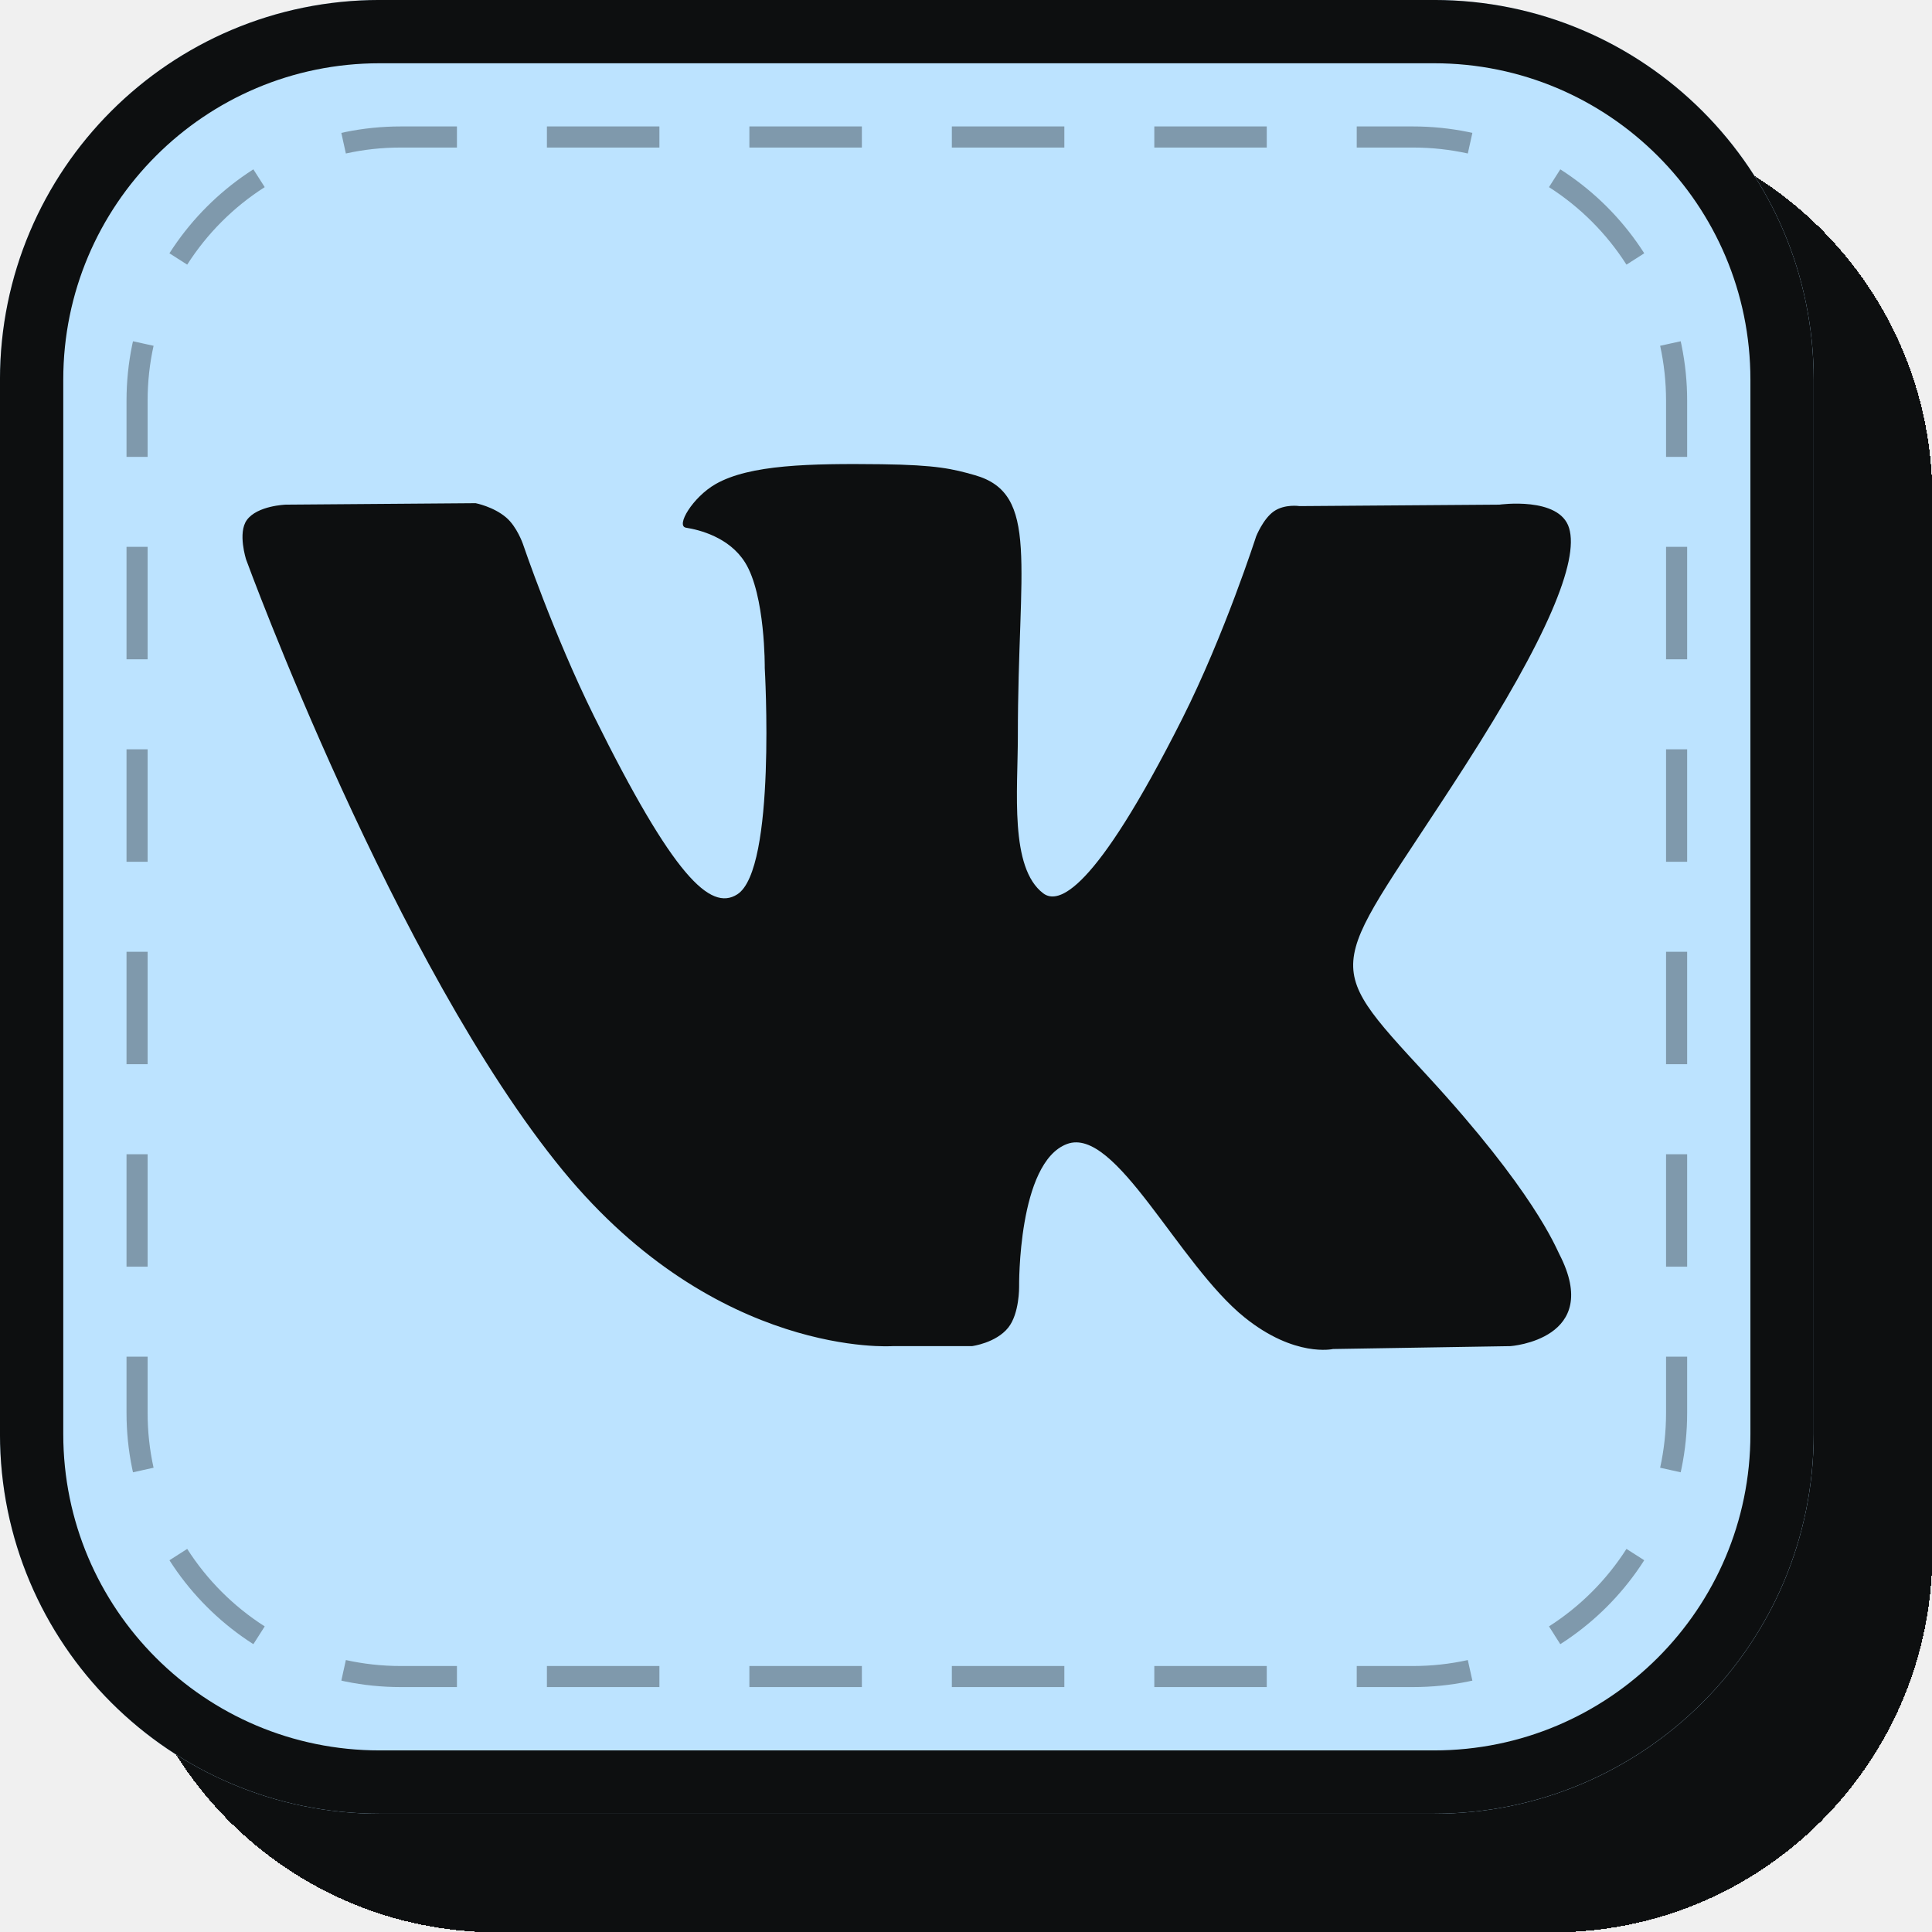
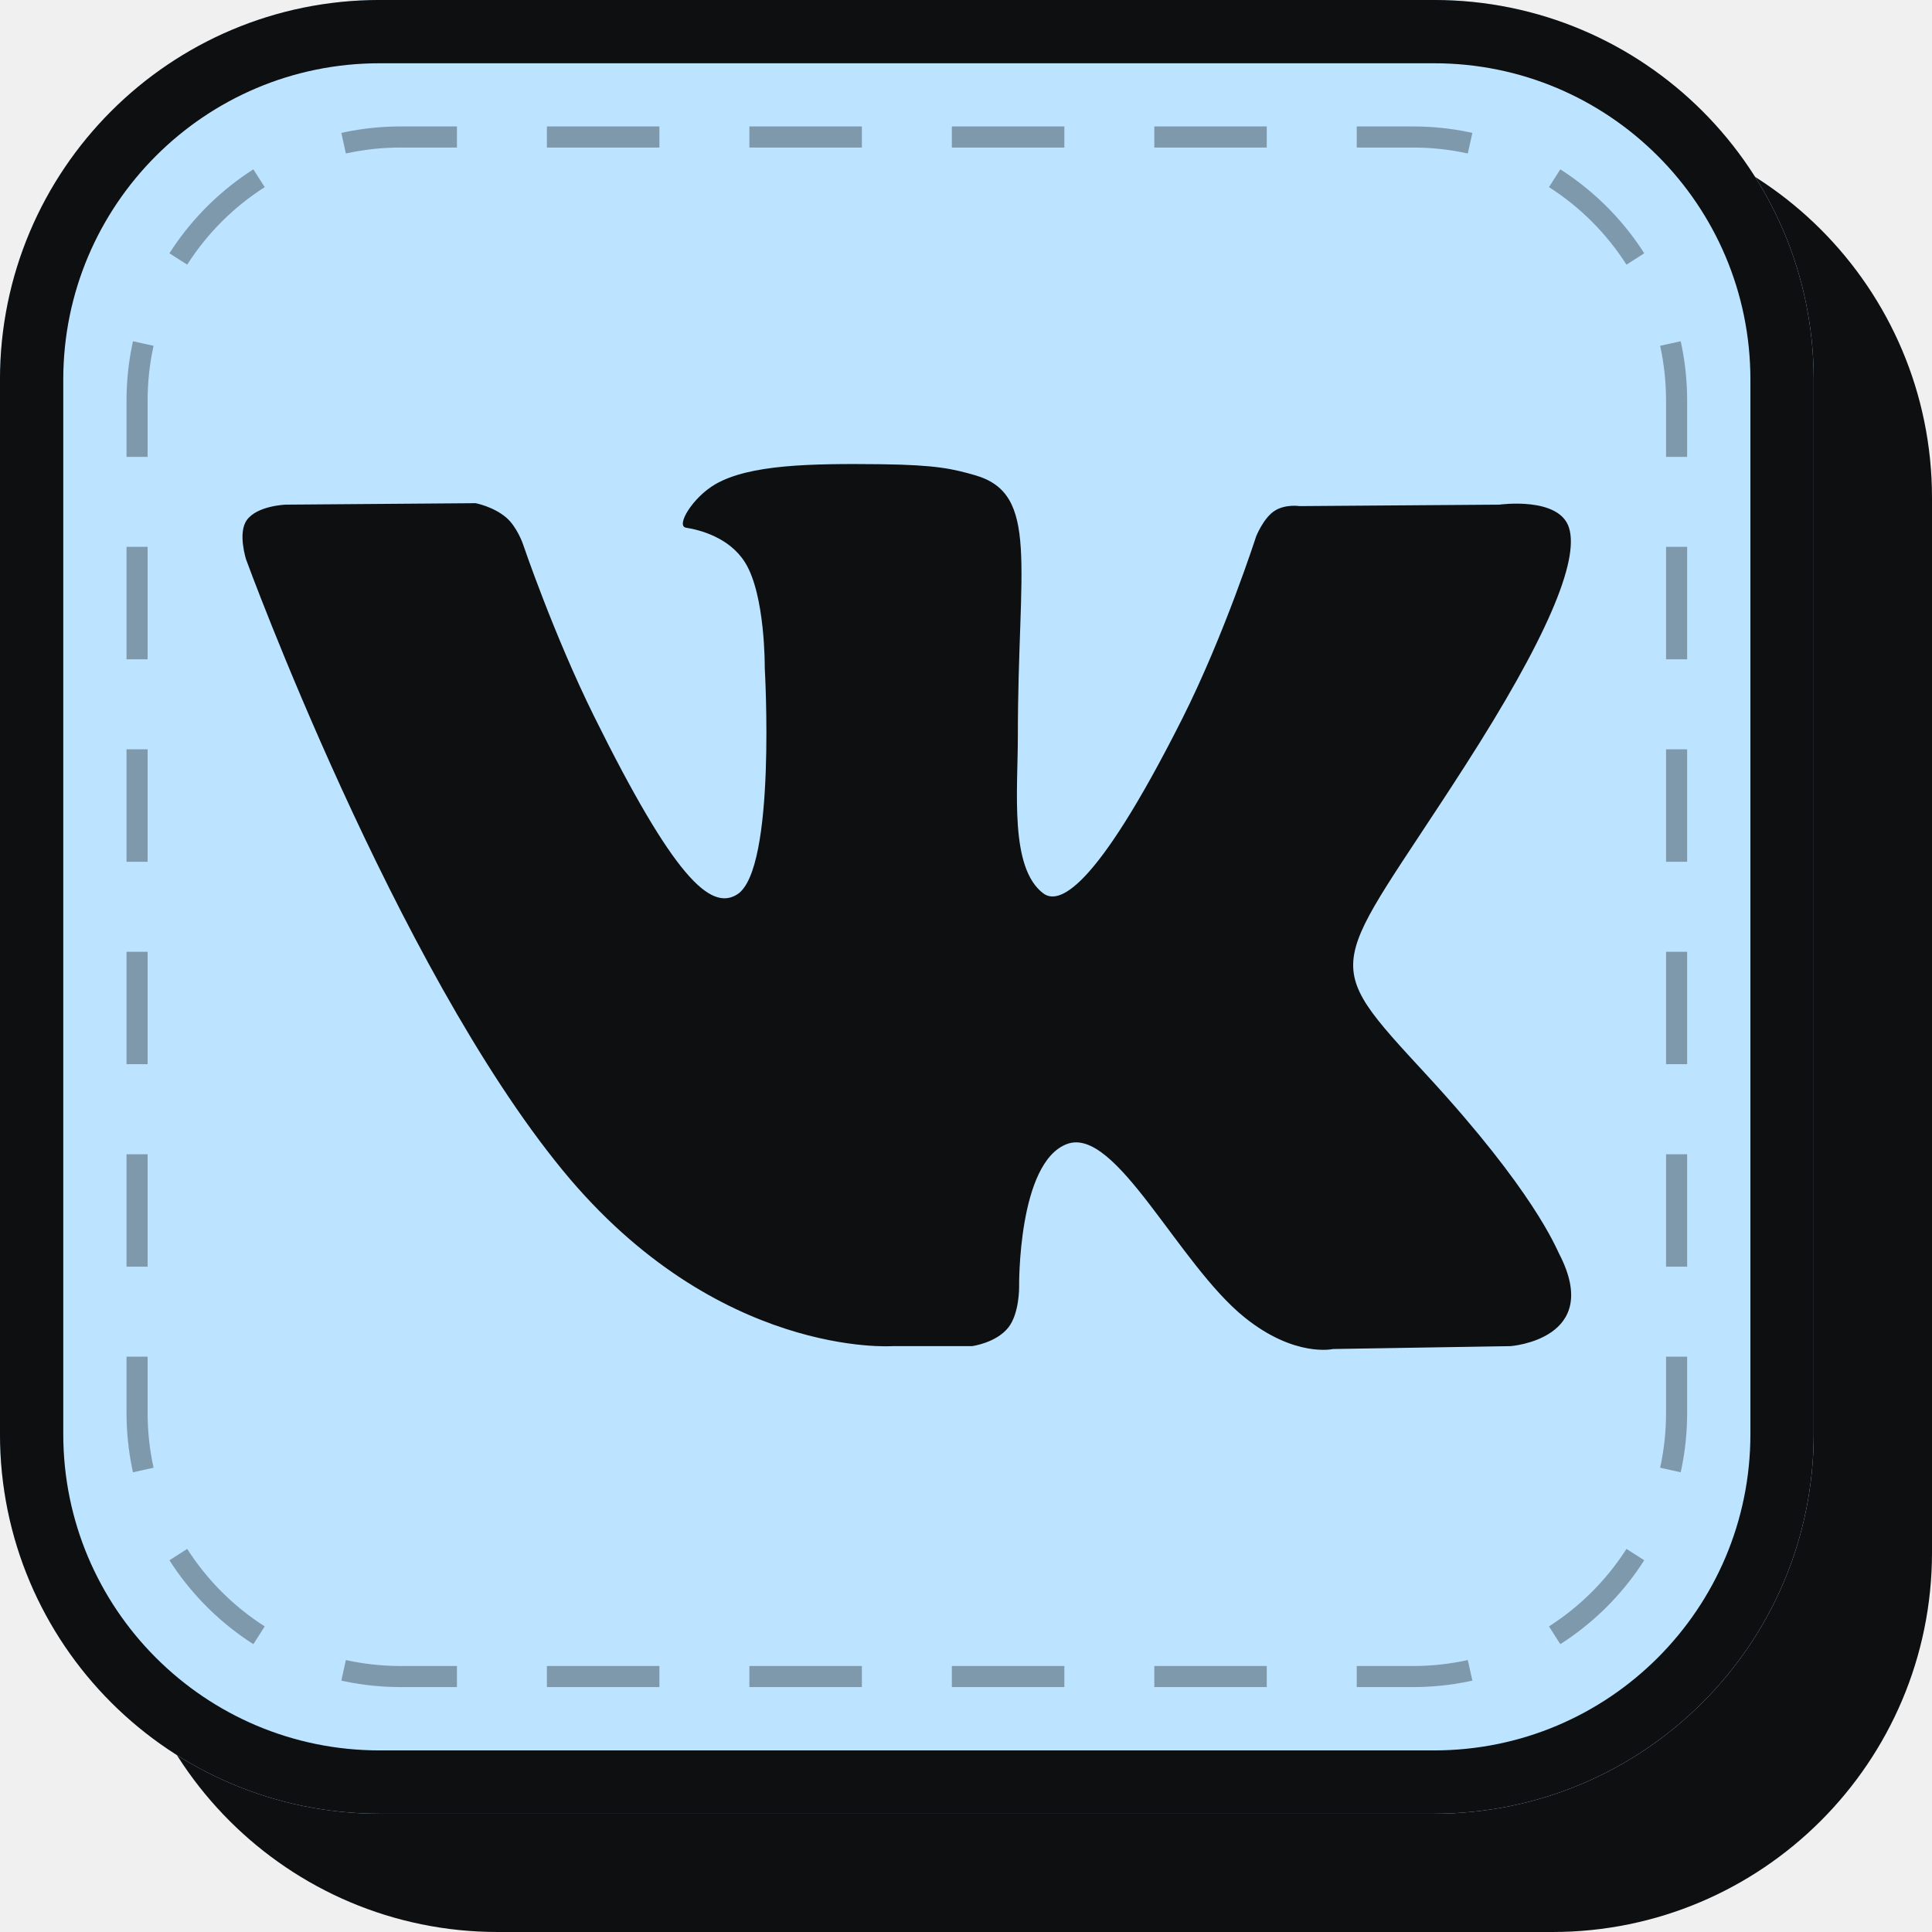
<svg xmlns="http://www.w3.org/2000/svg" preserveAspectRatio="none" overflow="visible" style="display: block;" width="49" height="49" viewBox="0 0 49 49" fill="none">
-   <g id="Social" filter="url(#filter0_d_0_33)">
+   <g id="Social">
+     <rect x="3" y="3" width="46" height="46" rx="9.628" fill="#0D0F10" />
    <rect width="46" height="46" rx="9.628" fill="#BCE3FF" />
    <rect x="0.802" y="0.802" width="44.395" height="44.395" rx="8.826" stroke="#0D0F10" stroke-width="1.605" />
    <mask id="stroke0_0_33" fill="white">
      <path d="M3.209 10.161C3.209 6.32 6.322 3.207 10.162 3.207H35.837C39.677 3.207 42.79 6.32 42.79 10.161V35.835C42.79 39.675 39.677 42.788 35.837 42.788H10.162C6.322 42.788 3.209 39.675 3.209 35.835V10.161Z" />
    </mask>
    <path id="stitch" opacity="0.35" d="M10.162 42.788V42.521C9.665 42.521 9.18 42.467 8.714 42.364L8.657 42.625L8.599 42.886C9.103 42.997 9.626 43.056 10.162 43.056V42.788ZM6.426 41.7L6.57 41.475C5.748 40.95 5.048 40.25 4.523 39.428L4.297 39.572L4.072 39.715C4.639 40.603 5.394 41.359 6.282 41.926L6.426 41.7ZM3.372 37.341L3.634 37.283C3.531 36.817 3.476 36.332 3.476 35.835H3.209H2.942C2.942 36.371 3 36.895 3.111 37.398L3.372 37.341ZM3.209 35.835H3.476V34.409H3.209H2.942V35.835H3.209ZM3.209 32.126H3.476V29.274H3.209H2.942V32.126H3.209ZM3.209 26.991H3.476V24.139H3.209H2.942V26.991H3.209ZM3.209 21.857H3.476V19.004H3.209H2.942V21.857H3.209ZM3.209 16.722H3.476V13.869H3.209H2.942V16.722H3.209ZM3.209 11.587H3.476V10.161H3.209H2.942V11.587H3.209ZM3.209 10.161H3.476C3.476 9.663 3.531 9.179 3.634 8.713L3.372 8.655L3.111 8.597C3 9.101 2.942 9.624 2.942 10.161H3.209ZM4.297 6.424L4.523 6.568C5.048 5.746 5.748 5.046 6.57 4.521L6.426 4.295L6.282 4.07C5.394 4.637 4.639 5.392 4.072 6.28L4.297 6.424ZM8.657 3.37L8.714 3.632C9.18 3.529 9.665 3.474 10.162 3.474V3.207V2.94C9.626 2.94 9.103 2.998 8.599 3.109L8.657 3.37ZM10.162 3.207V3.474H11.589V3.207V2.94H10.162V3.207ZM13.871 3.207V3.474H16.724V3.207V2.94H13.871V3.207ZM19.006 3.207V3.474H21.859V3.207V2.94H19.006V3.207ZM24.141 3.207V3.474H26.994V3.207V2.94H24.141V3.207ZM29.276 3.207V3.474H32.128V3.207V2.94H29.276V3.207ZM34.41 3.207V3.474H35.837V3.207V2.94H34.41V3.207ZM35.837 3.207V3.474C36.334 3.474 36.819 3.529 37.285 3.632L37.343 3.37L37.4 3.109C36.897 2.998 36.373 2.94 35.837 2.94V3.207ZM39.573 4.295L39.429 4.521C40.252 5.046 40.952 5.746 41.477 6.568L41.702 6.424L41.928 6.28C41.361 5.392 40.605 4.637 39.717 4.07L39.573 4.295ZM42.627 8.655L42.366 8.713C42.469 9.179 42.523 9.663 42.523 10.161H42.79H43.058C43.058 9.624 42.999 9.101 42.888 8.597L42.627 8.655ZM42.79 10.161H42.523V11.587H42.79H43.058V10.161H42.79ZM42.79 13.869H42.523V16.722H42.79H43.058V13.869H42.79ZM42.79 19.004H42.523V21.857H42.79H43.058V19.004H42.79ZM42.79 24.139H42.523V26.991H42.79H43.058V24.139H42.79ZM42.79 29.274H42.523V32.126H42.79H43.058V29.274H42.79ZM42.79 34.409H42.523V35.835H42.79H43.058V34.409H42.79ZM42.79 35.835H42.523C42.523 36.332 42.469 36.817 42.366 37.283L42.627 37.341L42.888 37.398C42.999 36.895 43.058 36.371 43.058 35.835H42.79ZM41.702 39.572L41.477 39.428C40.952 40.25 40.252 40.95 39.429 41.475L39.573 41.7L39.717 41.926C40.605 41.359 41.361 40.603 41.928 39.715L41.702 39.572ZM37.343 42.625L37.285 42.364C36.819 42.467 36.334 42.521 35.837 42.521V42.788V43.056C36.373 43.056 36.897 42.997 37.4 42.886L37.343 42.625ZM35.837 42.788V42.521H34.41V42.788V43.056H35.837V42.788ZM32.128 42.788V42.521H29.276V42.788V43.056H32.128V42.788ZM26.994 42.788V42.521H24.141V42.788V43.056H26.994V42.788ZM21.859 42.788V42.521H19.006V42.788V43.056H21.859V42.788ZM16.724 42.788V42.521H13.871V42.788V43.056H16.724V42.788ZM11.589 42.788V42.521H10.162V42.788V43.056H11.589V42.788ZM10.162 42.788V42.254C9.684 42.254 9.219 42.201 8.772 42.103L8.657 42.625L8.541 43.147C9.064 43.263 9.606 43.323 10.162 43.323V42.788ZM6.426 41.7L6.714 41.249C5.924 40.745 5.252 40.073 4.748 39.284L4.297 39.572L3.846 39.859C4.434 40.78 5.217 41.563 6.138 42.151L6.426 41.7ZM3.372 37.341L3.895 37.225C3.796 36.778 3.744 36.313 3.744 35.835H3.209H2.674C2.674 36.391 2.735 36.934 2.85 37.456L3.372 37.341ZM3.209 35.835H3.744V34.409H3.209H2.674V35.835H3.209ZM3.209 32.126H3.744V29.274H3.209H2.674V32.126H3.209ZM3.209 26.991H3.744V24.139H3.209H2.674V26.991H3.209ZM3.209 21.857H3.744V19.004H3.209H2.674V21.857H3.209ZM3.209 16.722H3.744V13.869H3.209H2.674V16.722H3.209ZM3.209 11.587H3.744V10.161H3.209H2.674V11.587H3.209ZM3.209 10.161H3.744C3.744 9.683 3.796 9.217 3.895 8.77L3.372 8.655L2.85 8.54C2.735 9.062 2.674 9.604 2.674 10.161H3.209ZM4.297 6.424L4.748 6.712C5.252 5.922 5.924 5.25 6.714 4.746L6.426 4.295L6.138 3.844C5.217 4.432 4.434 5.216 3.846 6.136L4.297 6.424ZM8.657 3.37L8.772 3.893C9.219 3.794 9.684 3.742 10.162 3.742V3.207V2.672C9.606 2.672 9.064 2.733 8.542 2.848L8.657 3.37ZM10.162 3.207V3.742H11.589V3.207V2.672H10.162V3.207ZM13.871 3.207V3.742H16.724V3.207V2.672H13.871V3.207ZM19.006 3.207V3.742H21.859V3.207V2.672H19.006V3.207ZM24.141 3.207V3.742H26.994V3.207V2.672H24.141V3.207ZM29.276 3.207V3.742H32.128V3.207V2.672H29.276V3.207ZM34.41 3.207V3.742H35.837V3.207V2.672H34.41V3.207ZM35.837 3.207V3.742C36.315 3.742 36.78 3.794 37.227 3.893L37.343 3.37L37.458 2.848C36.935 2.733 36.393 2.672 35.837 2.672V3.207ZM39.573 4.295L39.286 4.746C40.075 5.25 40.747 5.922 41.251 6.712L41.702 6.424L42.153 6.136C41.565 5.216 40.782 4.432 39.861 3.844L39.573 4.295ZM42.627 8.655L42.105 8.77C42.203 9.217 42.255 9.683 42.255 10.161H42.79H43.325C43.325 9.604 43.265 9.062 43.149 8.54L42.627 8.655ZM42.79 10.161H42.255V11.587H42.79H43.325V10.161H42.79ZM42.79 13.869H42.255V16.722H42.79H43.325V13.869H42.79ZM42.79 19.004H42.255V21.857H42.79H43.325V19.004H42.79ZM42.79 24.139H42.255V26.991H42.79H43.325V24.139H42.79ZM42.79 29.274H42.255V32.126H42.79H43.325V29.274H42.79ZM42.79 34.409H42.255V35.835H42.79H43.325V34.409H42.79ZM42.79 35.835H42.255C42.255 36.313 42.203 36.778 42.105 37.225L42.627 37.341L43.149 37.456C43.265 36.934 43.325 36.391 43.325 35.835H42.79ZM41.702 39.572L41.251 39.284C40.747 40.073 40.075 40.745 39.286 41.249L39.573 41.7L39.861 42.151C40.782 41.563 41.565 40.78 42.153 39.859L41.702 39.572ZM37.343 42.625L37.227 42.103C36.78 42.201 36.315 42.254 35.837 42.254V42.788V43.323C36.393 43.323 36.935 43.263 37.458 43.147L37.343 42.625ZM35.837 42.788V42.254H34.41V42.788V43.323H35.837V42.788ZM32.128 42.788V42.254H29.276V42.788V43.323H32.128V42.788ZM26.994 42.788V42.254H24.141V42.788V43.323H26.994V42.788ZM21.859 42.788V42.254H19.006V42.788V43.323H21.859V42.788ZM16.724 42.788V42.254H13.871V42.788V43.323H16.724V42.788ZM11.589 42.788V42.254H10.162V42.788V43.323H11.589V42.788Z" fill="#0D0F10" mask="url(#stroke0_0_33)" />
    <g id="icon">
      <path d="M36.124 27.2C36.124 27.2 36.124 27.2 36.124 27.2Z" fill-rule="evenodd" clip-rule="evenodd" fill="#0D0F10" />
      <path d="M24.652 34.141C24.652 34.141 25.26 34.062 25.572 33.671C25.857 33.313 25.847 32.637 25.847 32.637C25.847 32.637 25.809 29.48 27.063 29.014C28.299 28.555 29.886 32.066 31.571 33.417C32.843 34.437 33.809 34.214 33.809 34.214L38.31 34.141C38.31 34.141 40.664 33.971 39.548 31.808C39.456 31.631 38.897 30.208 36.202 27.284C33.379 24.224 33.758 24.719 37.156 19.424C39.226 16.2 40.054 14.232 39.795 13.39C39.55 12.585 38.027 12.799 38.027 12.799L32.96 12.836C32.96 12.836 32.584 12.776 32.306 12.97C32.034 13.161 31.858 13.606 31.858 13.606C31.858 13.606 31.056 16.1 29.987 18.223C27.731 22.698 26.829 22.935 26.46 22.658C25.601 22.009 25.815 20.054 25.815 18.666C25.815 14.326 26.379 12.518 24.719 12.05C24.169 11.894 23.764 11.792 22.354 11.774C20.546 11.753 19.017 11.782 18.15 12.277C17.573 12.606 17.128 13.342 17.4 13.384C17.735 13.437 18.493 13.623 18.895 14.263C19.414 15.089 19.396 16.942 19.396 16.942C19.396 16.942 19.694 22.049 18.699 22.683C18.016 23.118 17.08 22.23 15.068 18.169C14.038 16.088 13.26 13.789 13.26 13.789C13.26 13.789 13.11 13.359 12.841 13.128C12.517 12.849 12.063 12.762 12.063 12.762L7.249 12.799C7.249 12.799 6.525 12.822 6.26 13.19C6.024 13.515 6.242 14.191 6.242 14.191C6.242 14.191 10.011 24.497 14.28 29.692C18.194 34.453 22.638 34.141 22.638 34.141H24.652Z" fill="#0D0F10" />
    </g>
  </g>
-   <defs>
-     <filter id="filter0_d_0_33" x="0" y="0" width="49" height="49" filterUnits="userSpaceOnUse" color-interpolation-filters="sRGB">
-       <feFlood flood-opacity="0" result="BackgroundImageFix" />
-       <feColorMatrix in="SourceAlpha" type="matrix" values="0 0 0 0 0 0 0 0 0 0 0 0 0 0 0 0 0 0 127 0" result="hardAlpha" />
-       <feOffset dx="3" dy="3" />
-       <feColorMatrix type="matrix" values="0 0 0 0 0.051 0 0 0 0 0.059 0 0 0 0 0.063 0 0 0 1 0" />
-       <feBlend mode="normal" in2="BackgroundImageFix" result="effect1_dropShadow_0_33" />
-       <feBlend mode="normal" in="SourceGraphic" in2="effect1_dropShadow_0_33" result="shape" />
-     </filter>
-   </defs>
</svg>
